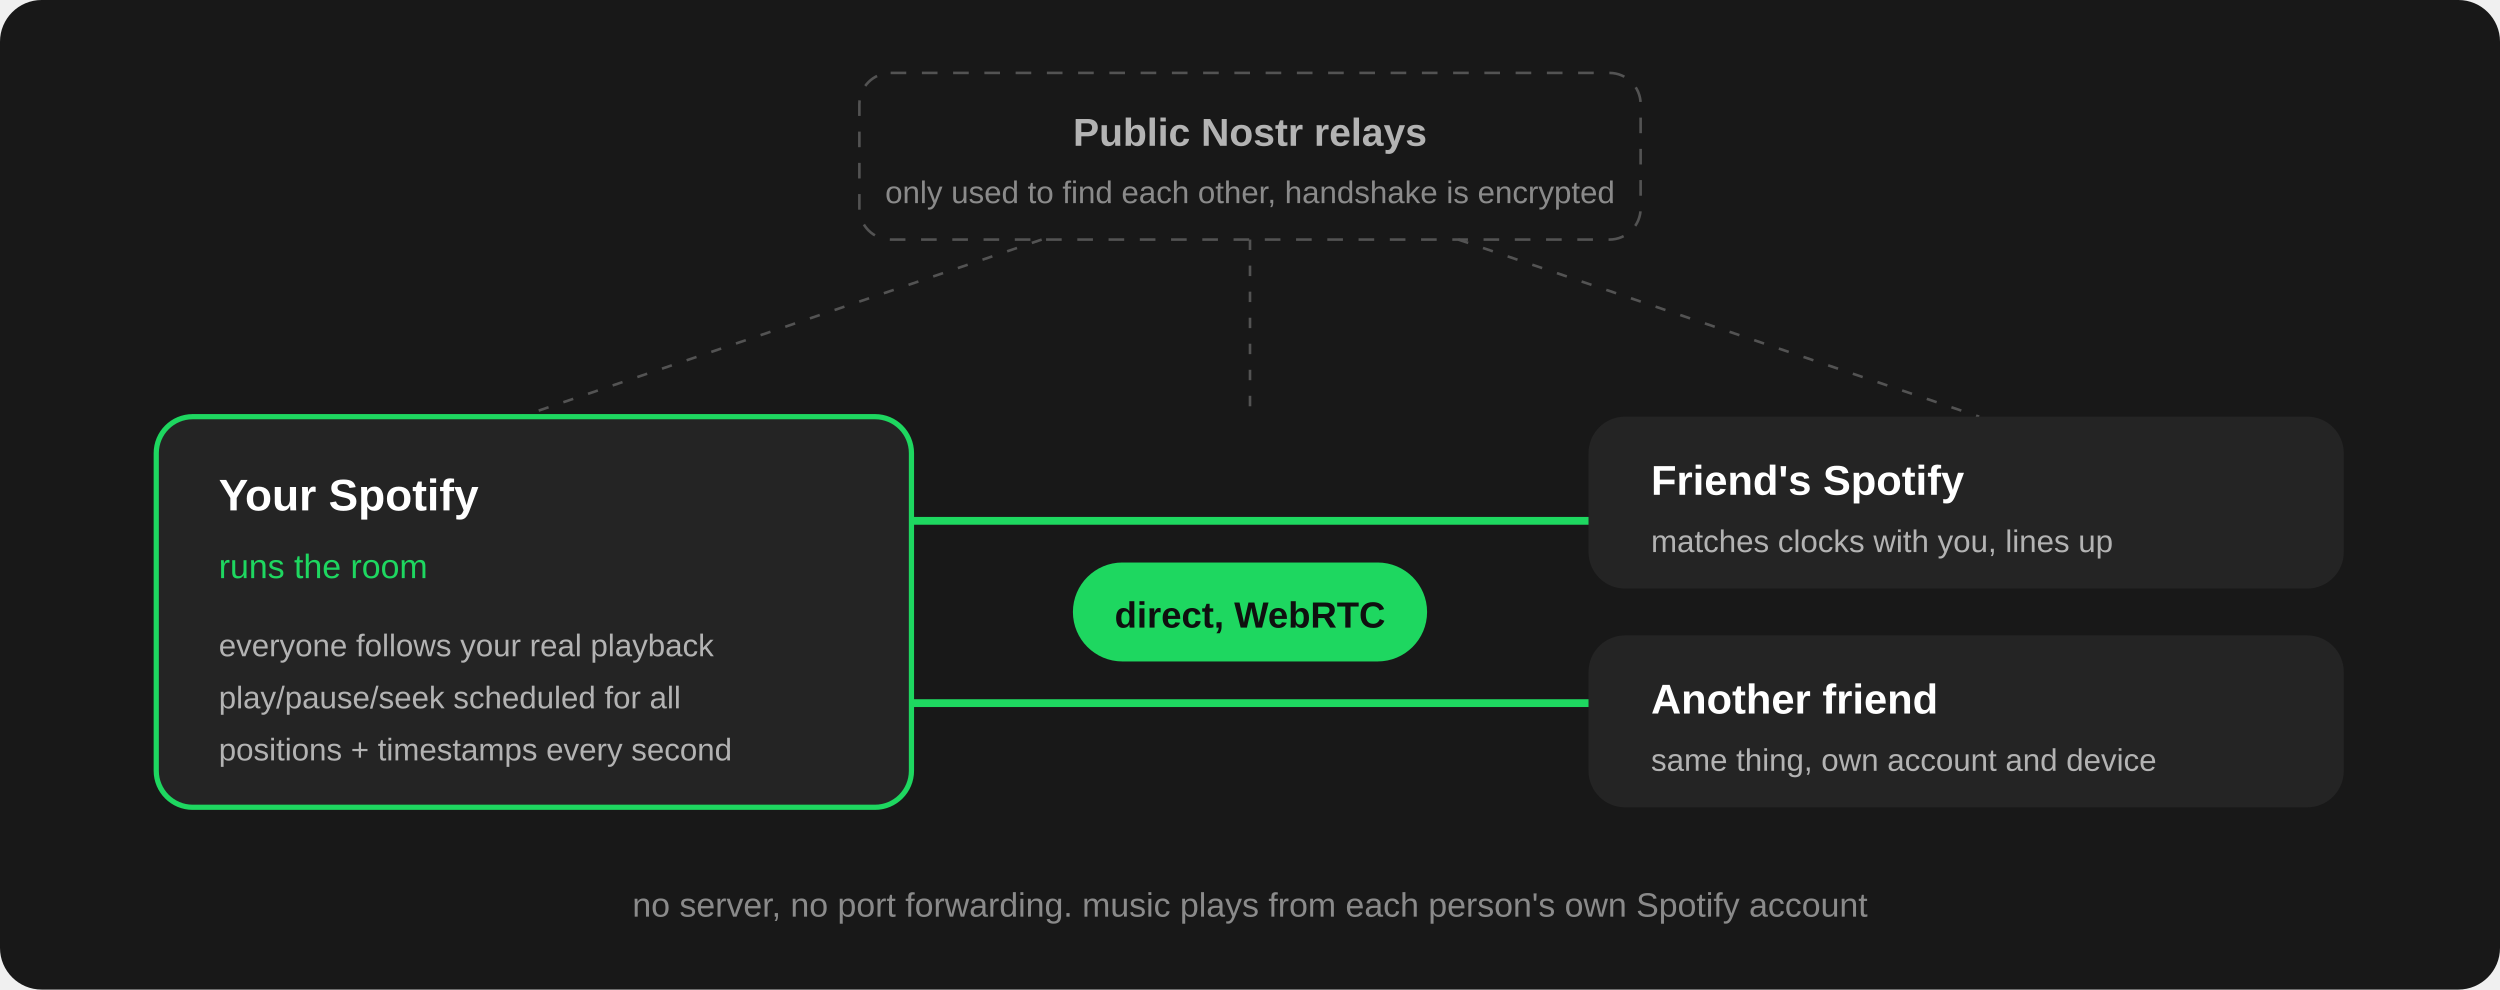
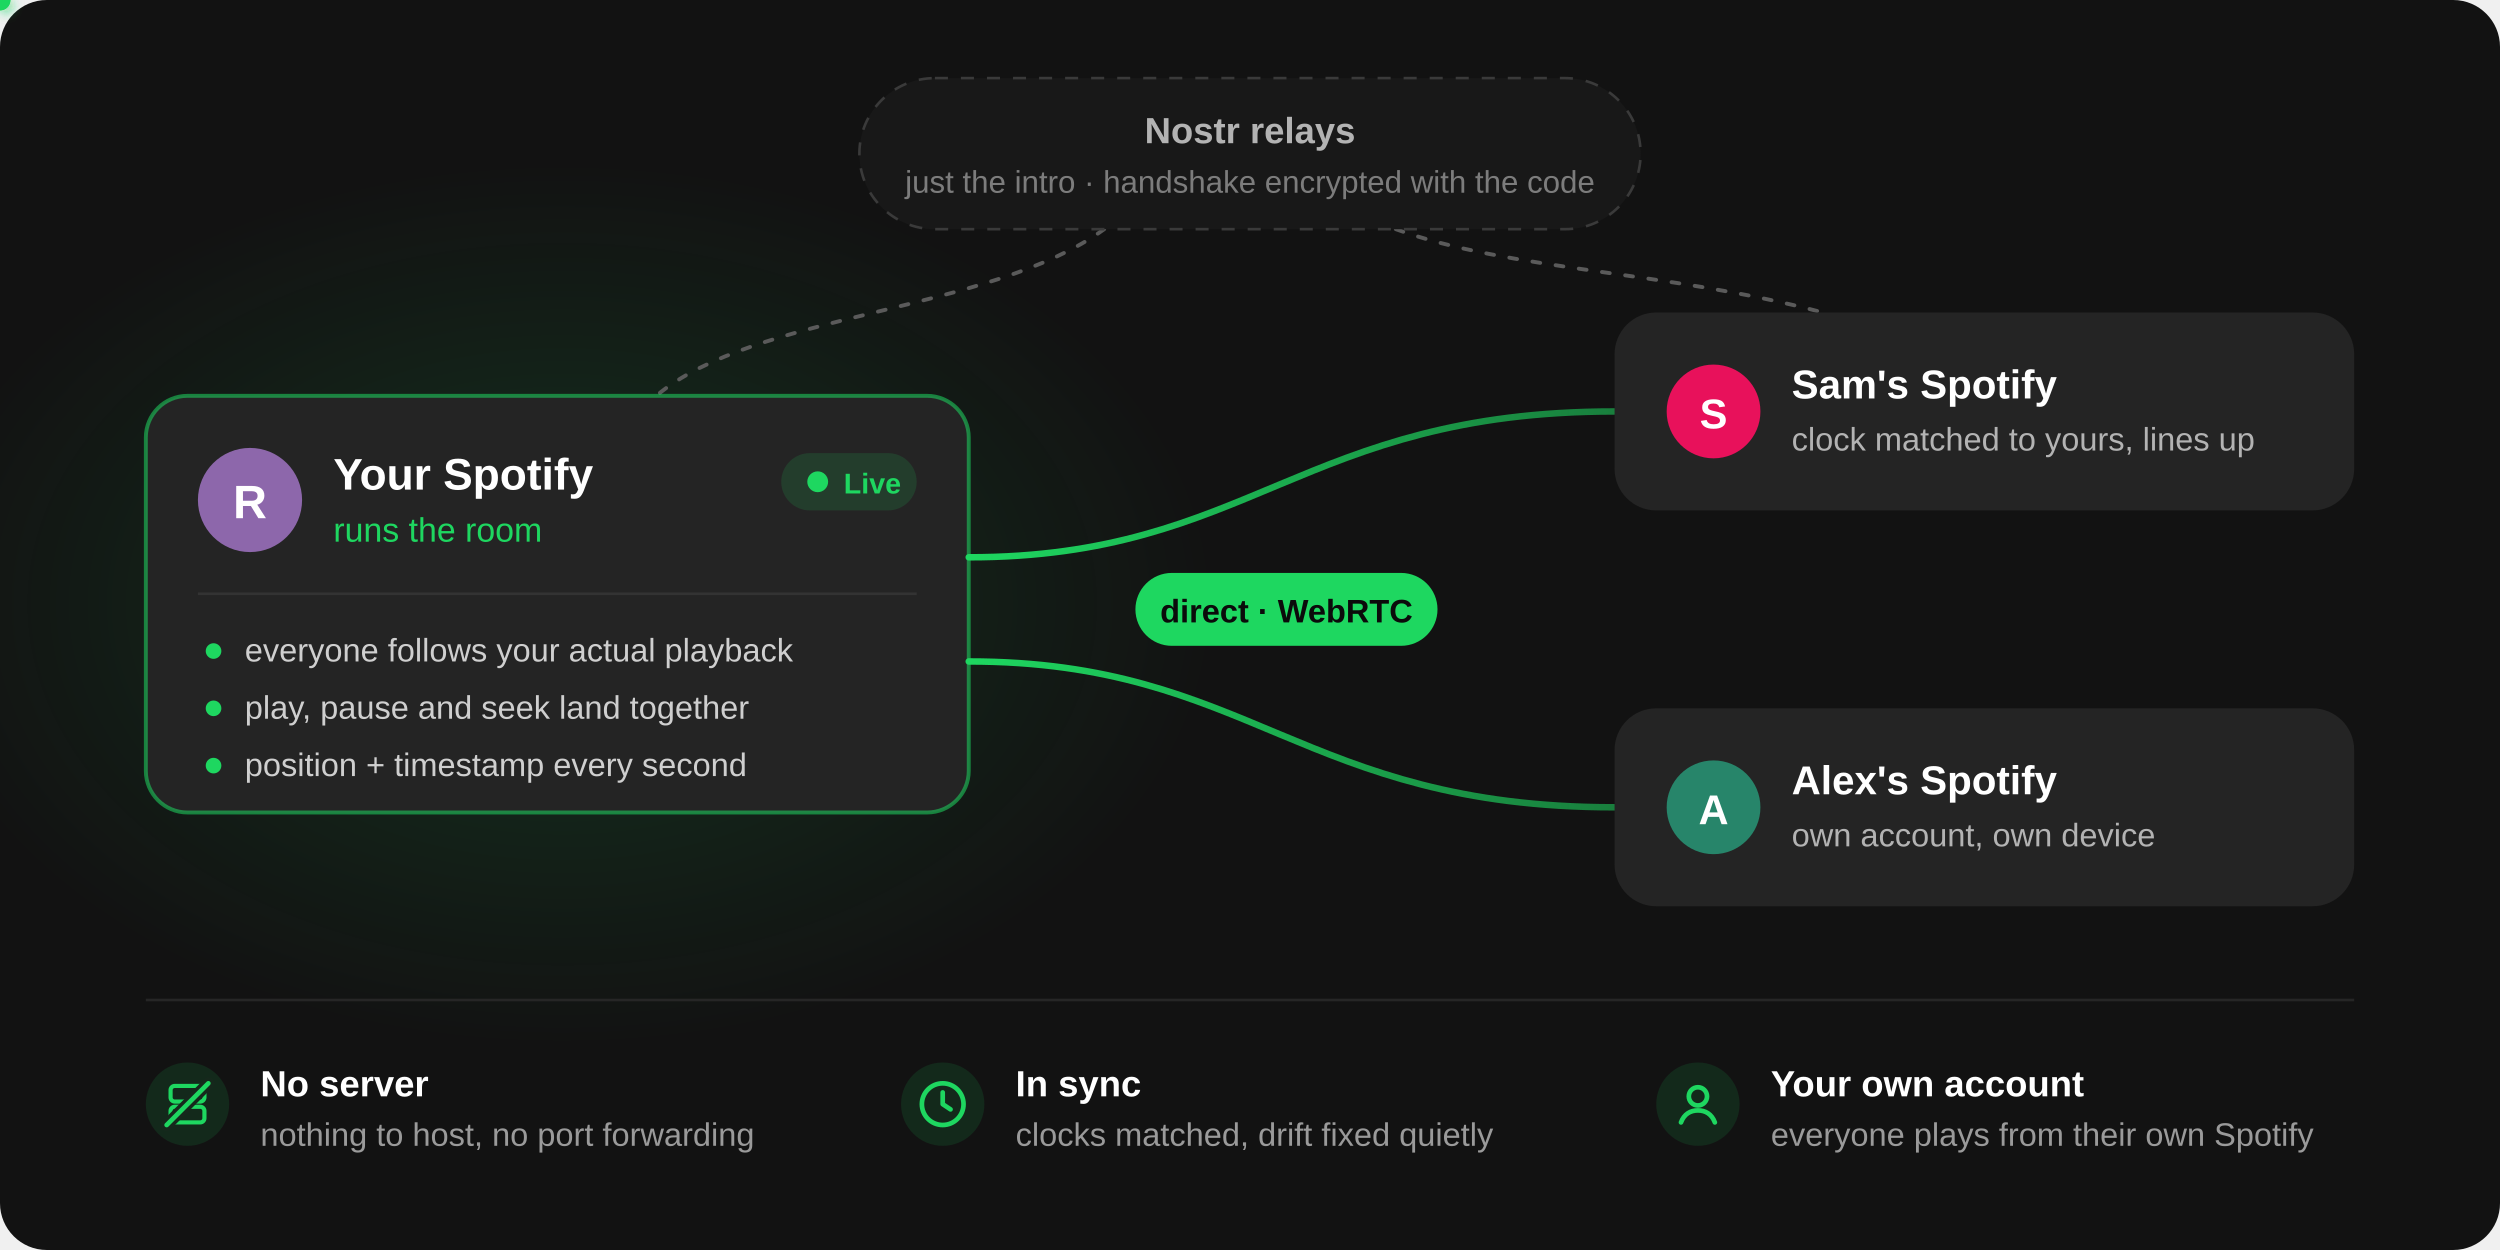
- <svg xmlns="http://www.w3.org/2000/svg" width="960" height="380" viewBox="0 0 960 380" font-family="'Segoe UI','Helvetica Neue',Arial,sans-serif">
-   <rect width="960" height="380" rx="16" fill="#181818" />
-   <rect x="330" y="28" width="300" height="64" rx="12" fill="none" stroke="#535353" stroke-dasharray="6 6" />
-   <text x="480" y="56" text-anchor="middle" font-size="15" font-weight="700" fill="#b3b3b3">Public Nostr relays</text>
-   <text x="480" y="78" text-anchor="middle" font-size="12" fill="#8a8a8a">only used to find each other, handshake is encrypted</text>
-   <path d="M400 92 L200 160 M560 92 L760 160 M480 92 L480 160" stroke="#535353" stroke-dasharray="4 6" />
-   <rect x="60" y="160" width="290" height="150" rx="14" fill="#242424" stroke="#1ed760" stroke-width="2" />
-   <text x="84" y="196" font-size="17" font-weight="700" fill="#fff">Your Spotify</text>
-   <text x="84" y="222" font-size="13" fill="#1ed760">runs the room</text>
-   <text x="84" y="252" font-size="12" fill="#b3b3b3">everyone follows your real playback</text>
-   <text x="84" y="272" font-size="12" fill="#b3b3b3">play/pause/seek scheduled for all</text>
-   <text x="84" y="292" font-size="12" fill="#b3b3b3">positions + timestamps every second</text>
-   <rect x="610" y="160" width="290" height="66" rx="14" fill="#242424" />
-   <text x="634" y="190" font-size="16" font-weight="700" fill="#fff">Friend's Spotify</text>
-   <text x="634" y="212" font-size="12" fill="#b3b3b3">matches clocks with you, lines up</text>
-   <rect x="610" y="244" width="290" height="66" rx="14" fill="#242424" />
-   <text x="634" y="274" font-size="16" font-weight="700" fill="#fff">Another friend</text>
-   <text x="634" y="296" font-size="12" fill="#b3b3b3">same thing, own account and device</text>
-   <path d="M350 200 H610" stroke="#1ed760" stroke-width="3" />
-   <path d="M350 270 H610" stroke="#1ed760" stroke-width="3" />
-   <rect x="412" y="216" width="136" height="38" rx="19" fill="#1ed760" />
-   <text x="480" y="241" text-anchor="middle" font-size="14" font-weight="700" fill="#0f0f0f">direct, WebRTC</text>
-   <text x="480" y="352" text-anchor="middle" font-size="13" fill="#8a8a8a">no server, no port forwarding. music plays from each person's own Spotify account</text>
+ <svg xmlns="http://www.w3.org/2000/svg" width="960" height="480" viewBox="0 0 960 480" font-family="'Segoe UI','Helvetica Neue',Arial,sans-serif">
+   <defs>
+     <radialGradient id="glow" cx="0.5" cy="0.5" r="0.5">
+       <stop offset="0" stop-color="#1ed760" stop-opacity="0.16" />
+       <stop offset="1" stop-color="#1ed760" stop-opacity="0" />
+     </radialGradient>
+     <linearGradient id="link" x1="0" y1="0" x2="1" y2="0">
+       <stop offset="0" stop-color="#1ed760" />
+       <stop offset="1" stop-color="#1ed760" stop-opacity="0.55" />
+     </linearGradient>
+     <filter id="dotglow" x="-200%" y="-200%" width="500%" height="500%">
+       <feGaussianBlur stdDeviation="2.5" result="b" />
+       <feMerge>
+         <feMergeNode in="b" />
+         <feMergeNode in="SourceGraphic" />
+       </feMerge>
+     </filter>
+     <path id="p1" d="M372 214 C 480 214, 500 158, 620 158" />
+     <path id="p2" d="M372 254 C 480 254, 500 310, 620 310" />
+   </defs>
+   <rect width="960" height="480" rx="18" fill="#121212" />
+   <ellipse cx="216" cy="232" rx="250" ry="170" fill="url(#glow)" />
+   <path d="M424 88 C 380 120, 290 120, 252 152" fill="none" stroke="#5a5a5a" stroke-width="1.5" stroke-dasharray="3 6" stroke-linecap="round" />
+   <path d="M536 88 C 580 104, 640 104, 700 120" fill="none" stroke="#5a5a5a" stroke-width="1.5" stroke-dasharray="3 6" stroke-linecap="round" />
+   <rect x="330" y="30" width="300" height="58" rx="29" fill="#181818" stroke="#3a3a3a" stroke-dasharray="5 5" />
+   <text x="480" y="55" text-anchor="middle" font-size="14" font-weight="700" fill="#b3b3b3">Nostr relays</text>
+   <text x="480" y="74" text-anchor="middle" font-size="12" fill="#7c7c7c">just the intro · handshake encrypted with the code</text>
+   <rect x="56" y="152" width="316" height="160" rx="16" fill="#242424" stroke="#1ed760" stroke-opacity="0.55" stroke-width="1.5" />
+   <circle cx="96" cy="192" r="20" fill="#8d67ab" />
+   <text x="96" y="199" text-anchor="middle" font-size="18" font-weight="700" fill="#fff">R</text>
+   <text x="128" y="188" font-size="17" font-weight="700" fill="#fff">Your Spotify</text>
+   <text x="128" y="208" font-size="13" fill="#1ed760">runs the room</text>
+   <rect x="300" y="174" width="52" height="22" rx="11" fill="#1ed760" fill-opacity="0.14" />
+   <circle cx="314" cy="185" r="4" fill="#1ed760">
+     <animate attributeName="opacity" values="1;0.35;1" dur="2s" repeatCount="indefinite" />
+   </circle>
+   <text x="324" y="189.5" font-size="11" font-weight="700" fill="#1ed760">Live</text>
+   <line x1="76" y1="228" x2="352" y2="228" stroke="#333" />
+   <circle cx="82" cy="250" r="3" fill="#1ed760" />
+   <text x="94" y="254" font-size="12.5" fill="#cfcfcf">everyone follows your actual playback</text>
+   <circle cx="82" cy="272" r="3" fill="#1ed760" />
+   <text x="94" y="276" font-size="12.5" fill="#cfcfcf">play, pause and seek land together</text>
+   <circle cx="82" cy="294" r="3" fill="#1ed760" />
+   <text x="94" y="298" font-size="12.5" fill="#cfcfcf">position + timestamp every second</text>
+   <use href="#p1" fill="none" stroke="url(#link)" stroke-width="2.5" stroke-linecap="round" />
+   <use href="#p2" fill="none" stroke="url(#link)" stroke-width="2.5" stroke-linecap="round" />
+   <circle r="4" fill="#1ed760" filter="url(#dotglow)">
+     <animateMotion dur="2.4s" repeatCount="indefinite">
+       <mpath href="#p1" />
+     </animateMotion>
+   </circle>
+   <circle r="4" fill="#1ed760" filter="url(#dotglow)">
+     <animateMotion dur="2.4s" begin="-1.2s" repeatCount="indefinite">
+       <mpath href="#p2" />
+     </animateMotion>
+   </circle>
+   <rect x="436" y="220" width="116" height="28" rx="14" fill="#1ed760" />
+   <text x="494" y="239" text-anchor="middle" font-size="12.5" font-weight="700" fill="#0b0b0b">direct · WebRTC</text>
+   <rect x="620" y="120" width="284" height="76" rx="16" fill="#242424" />
+   <circle cx="658" cy="158" r="18" fill="#e8115b" />
+   <text x="658" y="164.5" text-anchor="middle" font-size="16" font-weight="700" fill="#fff">S</text>
+   <text x="688" y="153" font-size="15.5" font-weight="700" fill="#fff">Sam's Spotify</text>
+   <text x="688" y="173" font-size="12.5" fill="#b3b3b3">clock matched to yours, lines up</text>
+   <rect x="620" y="272" width="284" height="76" rx="16" fill="#242424" />
+   <circle cx="658" cy="310" r="18" fill="#27856a" />
+   <text x="658" y="316.5" text-anchor="middle" font-size="16" font-weight="700" fill="#fff">A</text>
+   <text x="688" y="305" font-size="15.5" font-weight="700" fill="#fff">Alex's Spotify</text>
+   <text x="688" y="325" font-size="12.5" fill="#b3b3b3">own account, own device</text>
+   <line x1="56" y1="384" x2="904" y2="384" stroke="#262626" />
+   <g transform="translate(56 408)">
+     <circle cx="16" cy="16" r="16" fill="#1ed760" fill-opacity="0.12" />
+     <rect x="9.5" y="9" width="13" height="6" rx="1.6" fill="none" stroke="#1ed760" stroke-width="1.6" />
+     <rect x="9.5" y="17" width="13" height="6" rx="1.6" fill="none" stroke="#1ed760" stroke-width="1.6" />
+     <path d="M8 24L24 8" stroke="#16281c" stroke-width="4.5" stroke-linecap="round" />
+     <path d="M8 24L24 8" stroke="#1ed760" stroke-width="1.8" stroke-linecap="round" />
+     <text x="44" y="13" font-size="14" font-weight="700" fill="#fff">No server</text>
+     <text x="44" y="32" font-size="12.5" fill="#9a9a9a">nothing to host, no port forwarding</text>
+   </g>
+   <g transform="translate(346 408)">
+     <circle cx="16" cy="16" r="16" fill="#1ed760" fill-opacity="0.12" />
+     <circle cx="16" cy="16" r="8" fill="none" stroke="#1ed760" stroke-width="1.8" />
+     <path d="M16 11.5V16l3 2" fill="none" stroke="#1ed760" stroke-width="1.8" stroke-linecap="round" stroke-linejoin="round" />
+     <text x="44" y="13" font-size="14" font-weight="700" fill="#fff">In sync</text>
+     <text x="44" y="32" font-size="12.5" fill="#9a9a9a">clocks matched, drift fixed quietly</text>
+   </g>
+   <g transform="translate(636 408)">
+     <circle cx="16" cy="16" r="16" fill="#1ed760" fill-opacity="0.12" />
+     <circle cx="16" cy="13" r="3.5" fill="none" stroke="#1ed760" stroke-width="1.8" />
+     <path d="M9.5 23c1.2-3.2 3.6-4.6 6.5-4.6s5.3 1.4 6.5 4.6" fill="none" stroke="#1ed760" stroke-width="1.8" stroke-linecap="round" />
+     <text x="44" y="13" font-size="14" font-weight="700" fill="#fff">Your own account</text>
+     <text x="44" y="32" font-size="12.5" fill="#9a9a9a">everyone plays from their own Spotify</text>
+   </g>
</svg>
